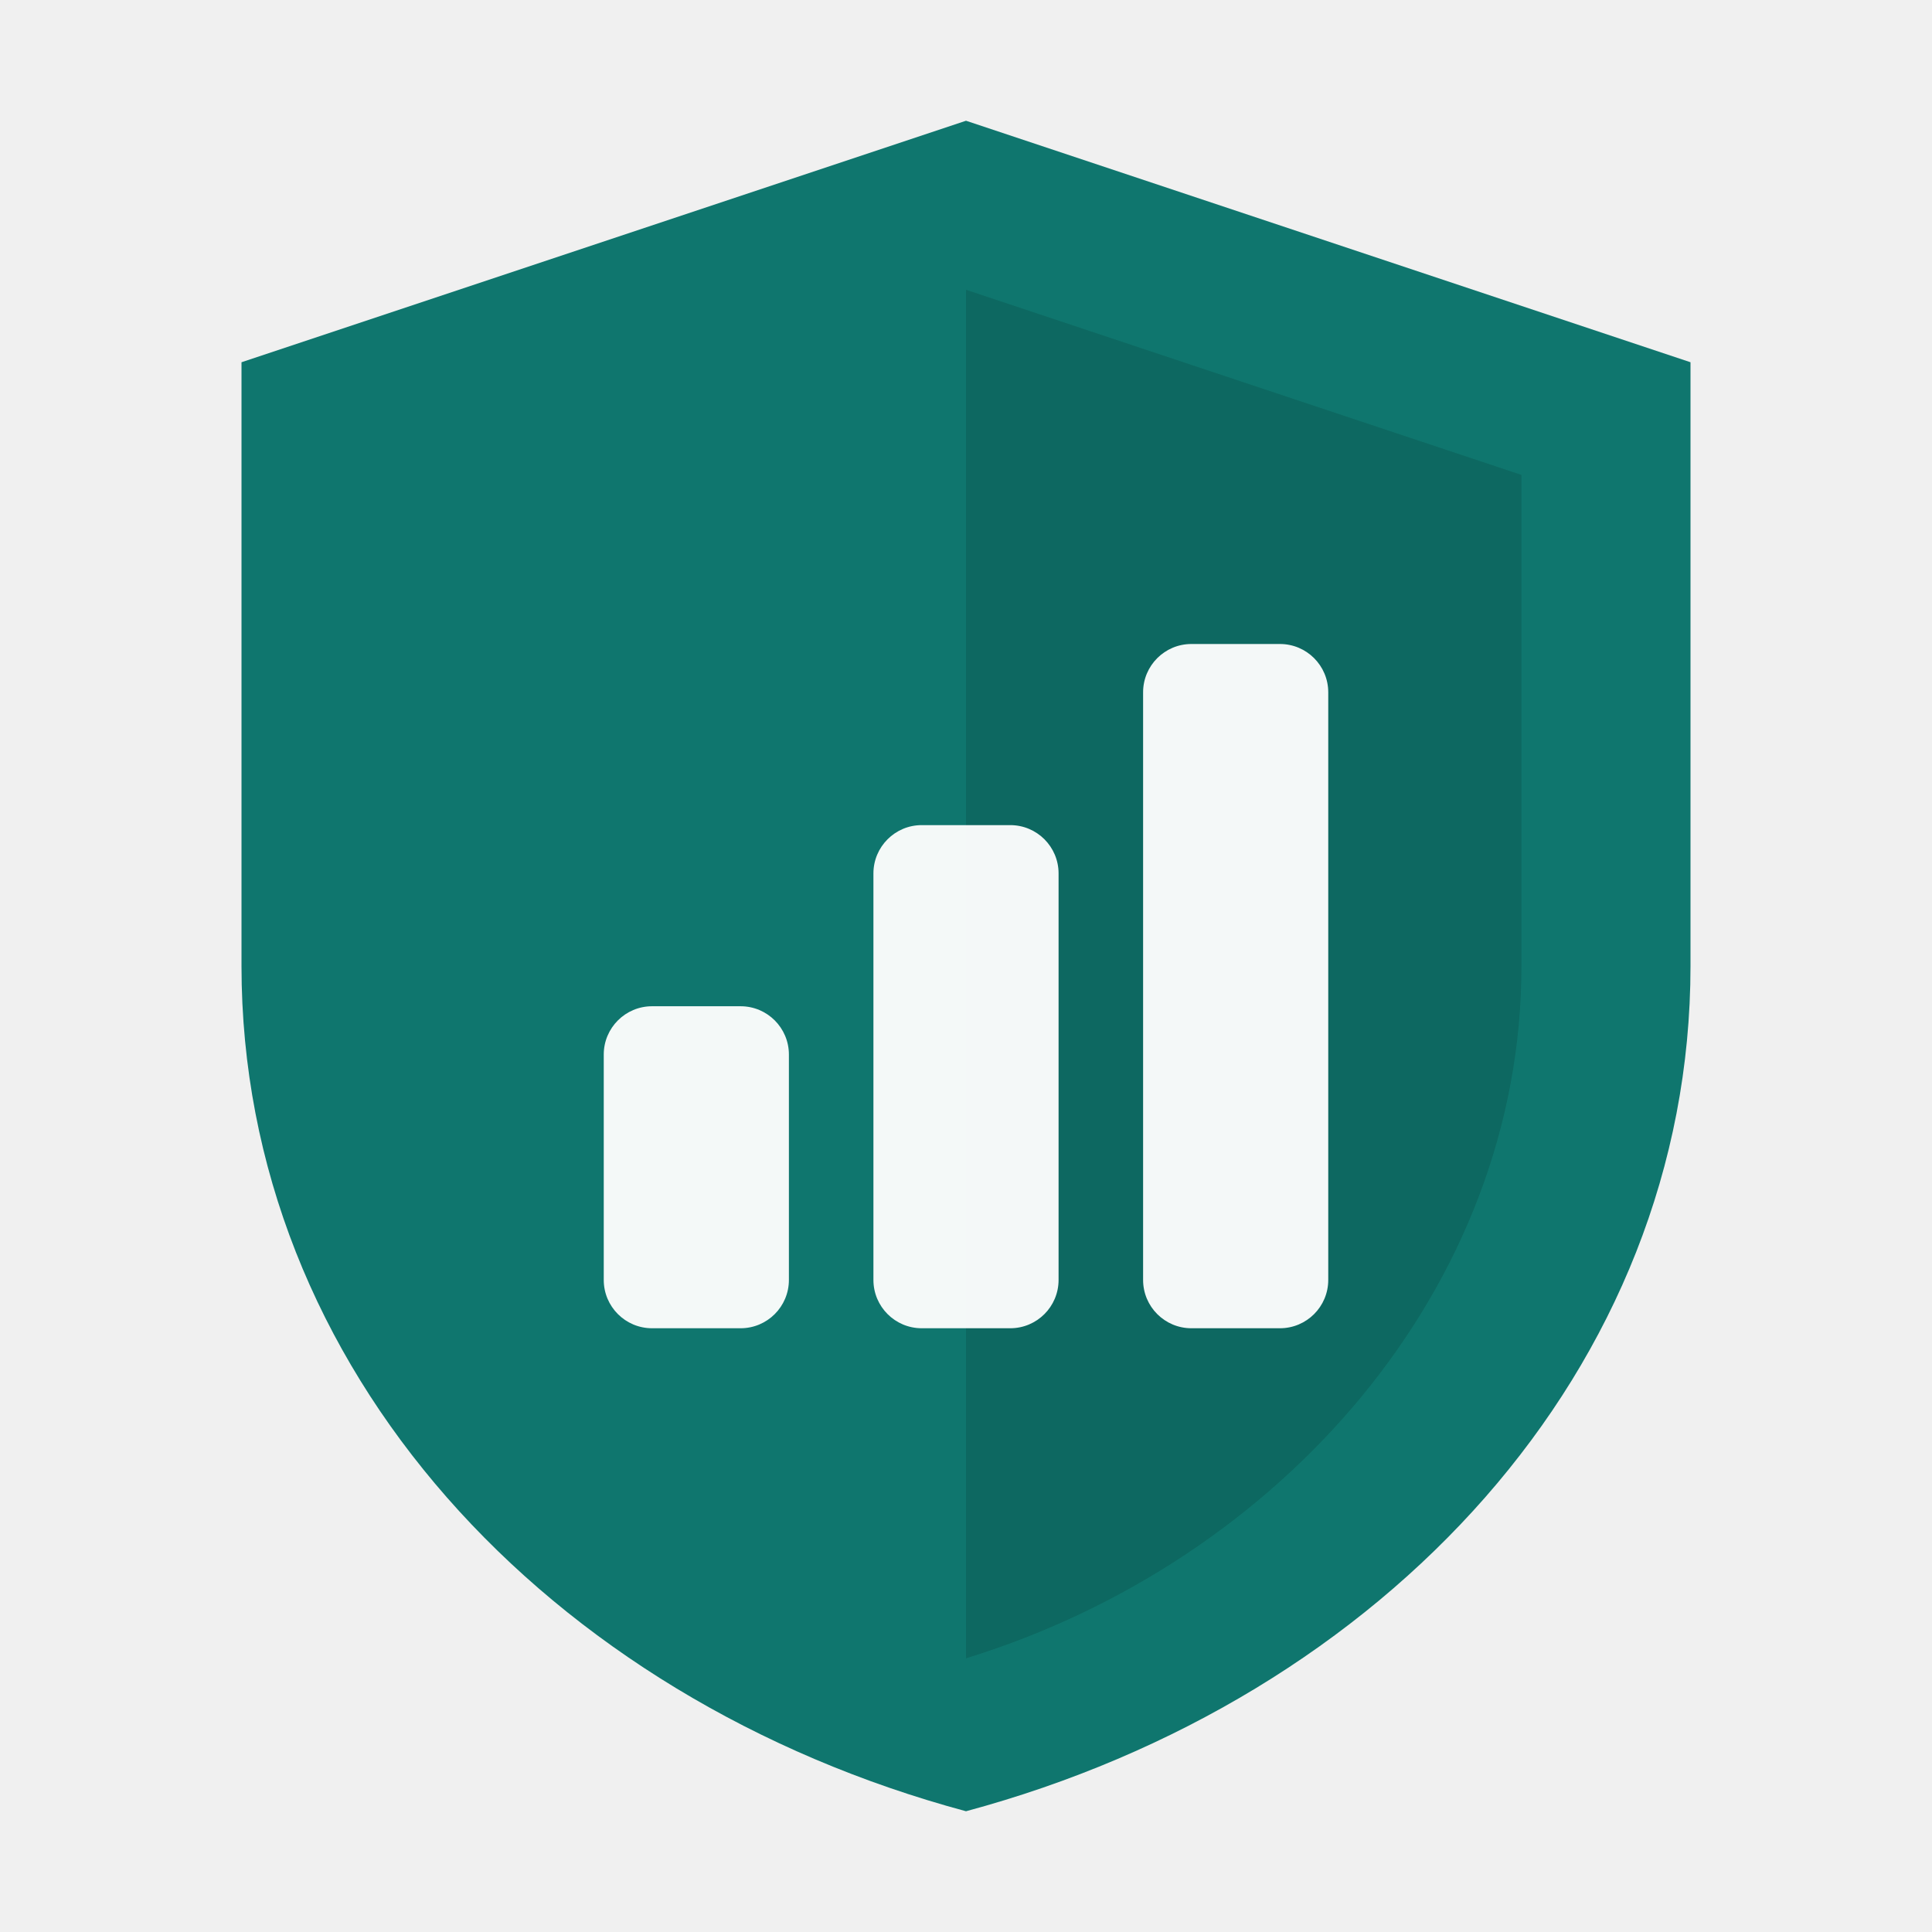
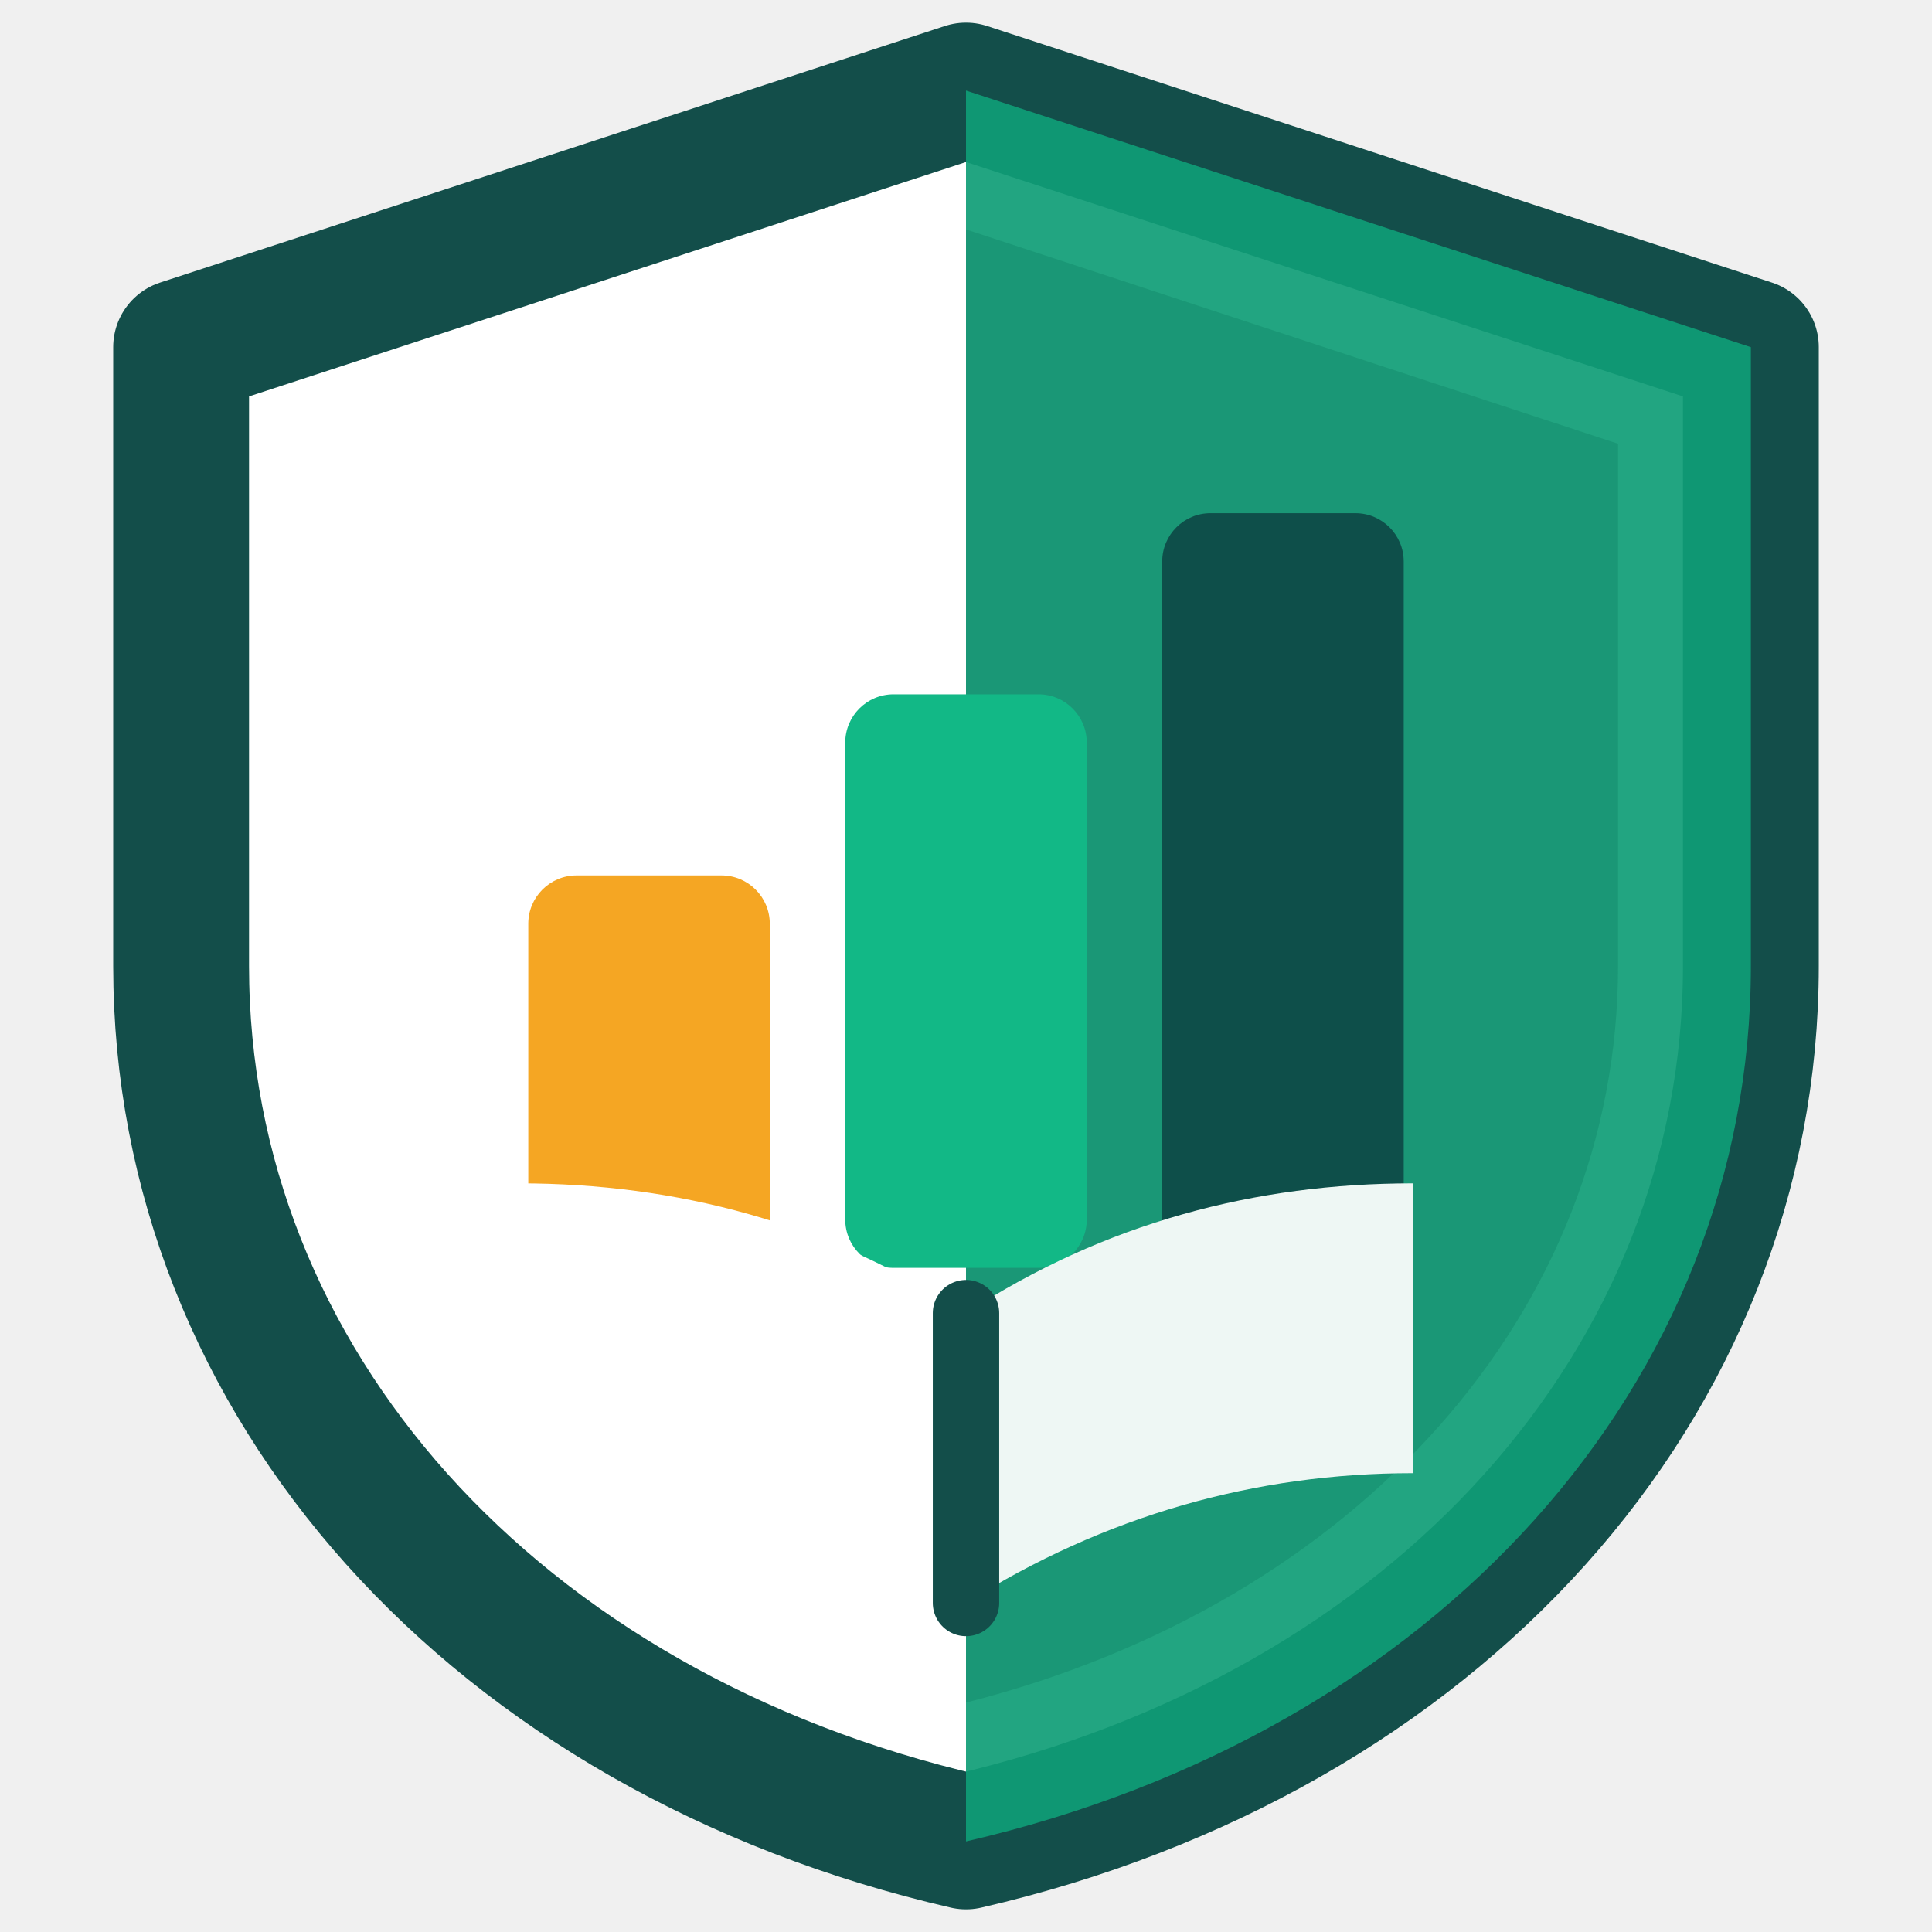
- <svg xmlns="http://www.w3.org/2000/svg" viewBox="0 0 48 48" role="img" aria-label="GradeVault">
-   <path d="M24 3 42 9v15c0 10-7.6 18.2-18 21C13.6 42.2 6 34 6 24V9z" fill="#0f766e" />
-   <path d="M24 7.2 37.8 11.8V24c0 8-6 14.8-13.8 17.2V7.2z" fill="#0b5c55" opacity=".55" />
-   <rect x="15" y="25" width="4.6" height="8" rx="1.2" fill="#ffffff" opacity=".95" />
-   <rect x="21.7" y="20.5" width="4.6" height="12.5" rx="1.2" fill="#ffffff" opacity=".95" />
-   <rect x="28.4" y="16" width="4.6" height="17" rx="1.2" fill="#ffffff" opacity=".95" />
+ <svg xmlns="http://www.w3.org/2000/svg" viewBox="0 0 64 64" role="img" aria-label="GradeVault">
+   <path d="M32 3 58 11.5V32c0 13.8-10.4 25.4-26 29C16.4 57.4 6 45.8 6 32V11.5z" fill="#ffffff" stroke="#134e4a" stroke-width="4.5" stroke-linejoin="round" />
+   <path d="M32 3 58 11.5V32c0 13.8-10.4 25.4-26 29V3z" fill="#0f9d76" opacity=".92" />
+   <path d="M32 7.6 53.6 14.7V32c0 11.4-8.6 21.1-21.6 24.4V7.6z" fill="#0b7f60" opacity=".35" />
+   <rect x="17.5" y="29" width="8" height="13" rx="1.6" fill="#f5a623" />
+   <rect x="28" y="23" width="8" height="19" rx="1.6" fill="#12b886" />
+   <rect x="38.5" y="17" width="8" height="25" rx="1.6" fill="#0e4f4a" />
+   <path d="M32 43.5c-4.6-3-9.6-4.3-14.8-4.3v9.6c5.2 0 10.2 1.4 14.8 4.3z" fill="#ffffff" />
+   <path d="M32 43.5c4.6-3 9.6-4.3 14.8-4.3v9.6c-5.2 0-10.2 1.4-14.8 4.3z" fill="#eef7f4" />
+   <path d="M32 43.5v9.6" stroke="#134e4a" stroke-width="2.2" stroke-linecap="round" />
</svg>
